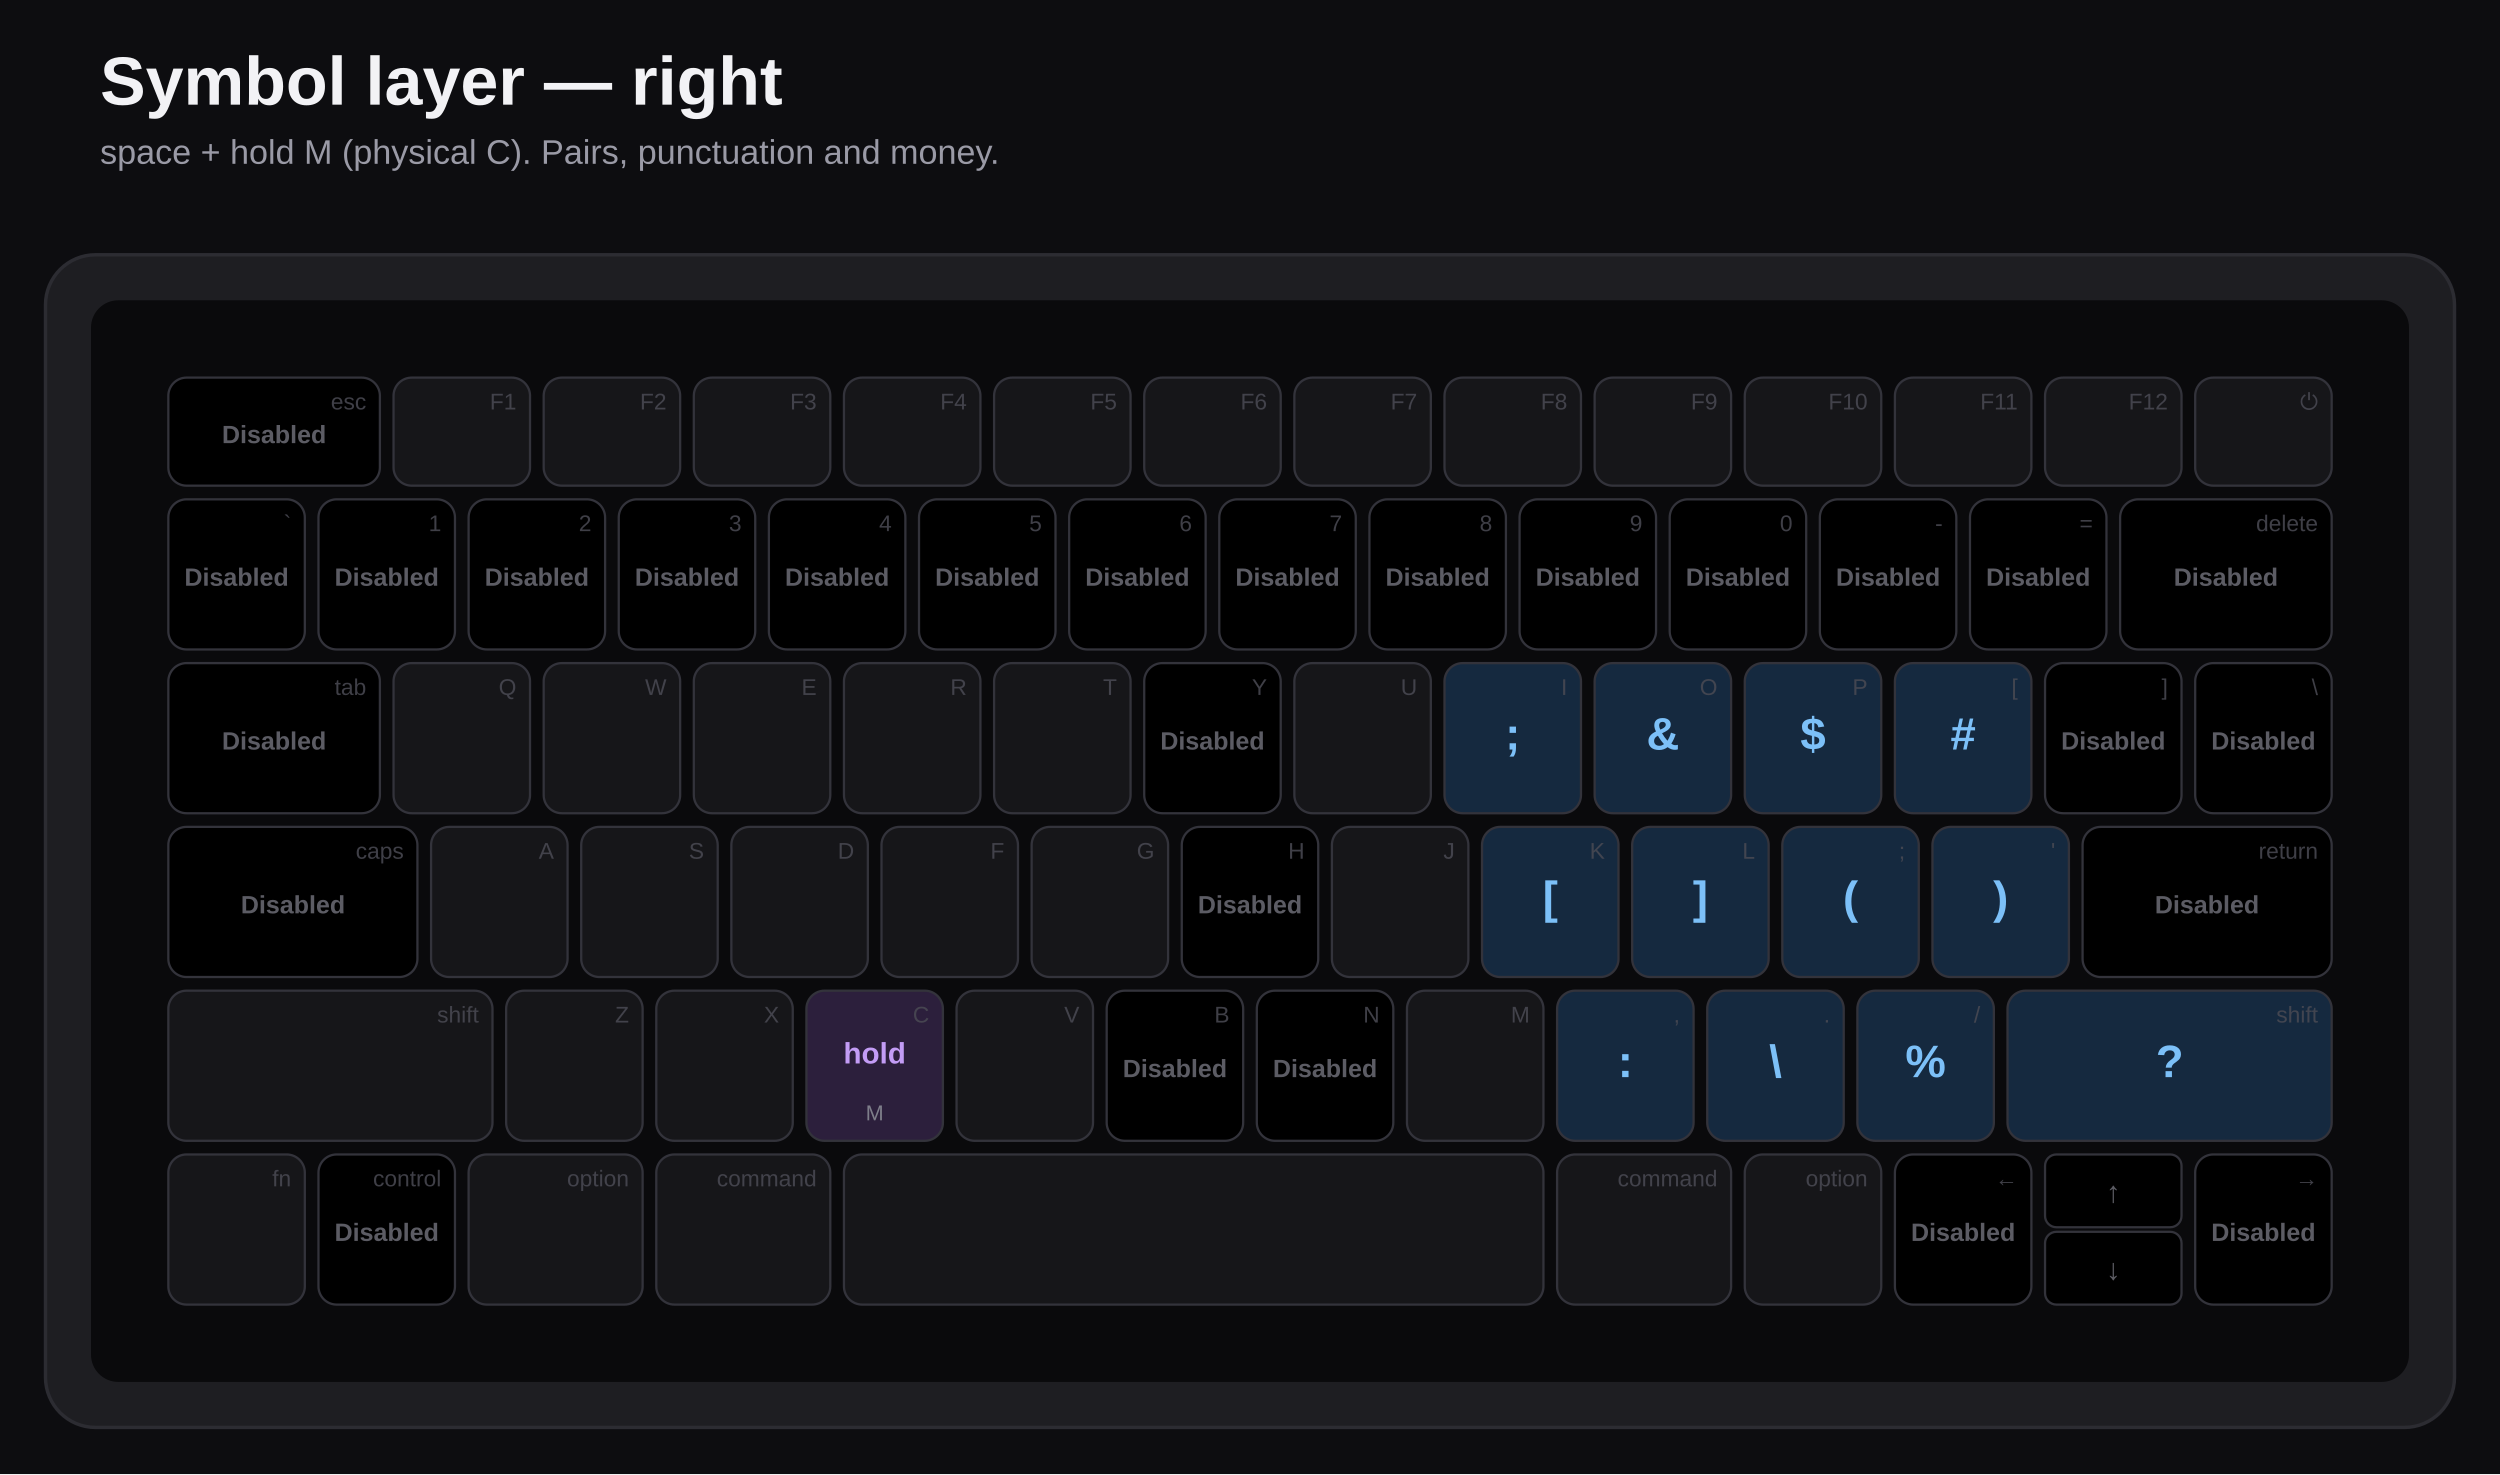
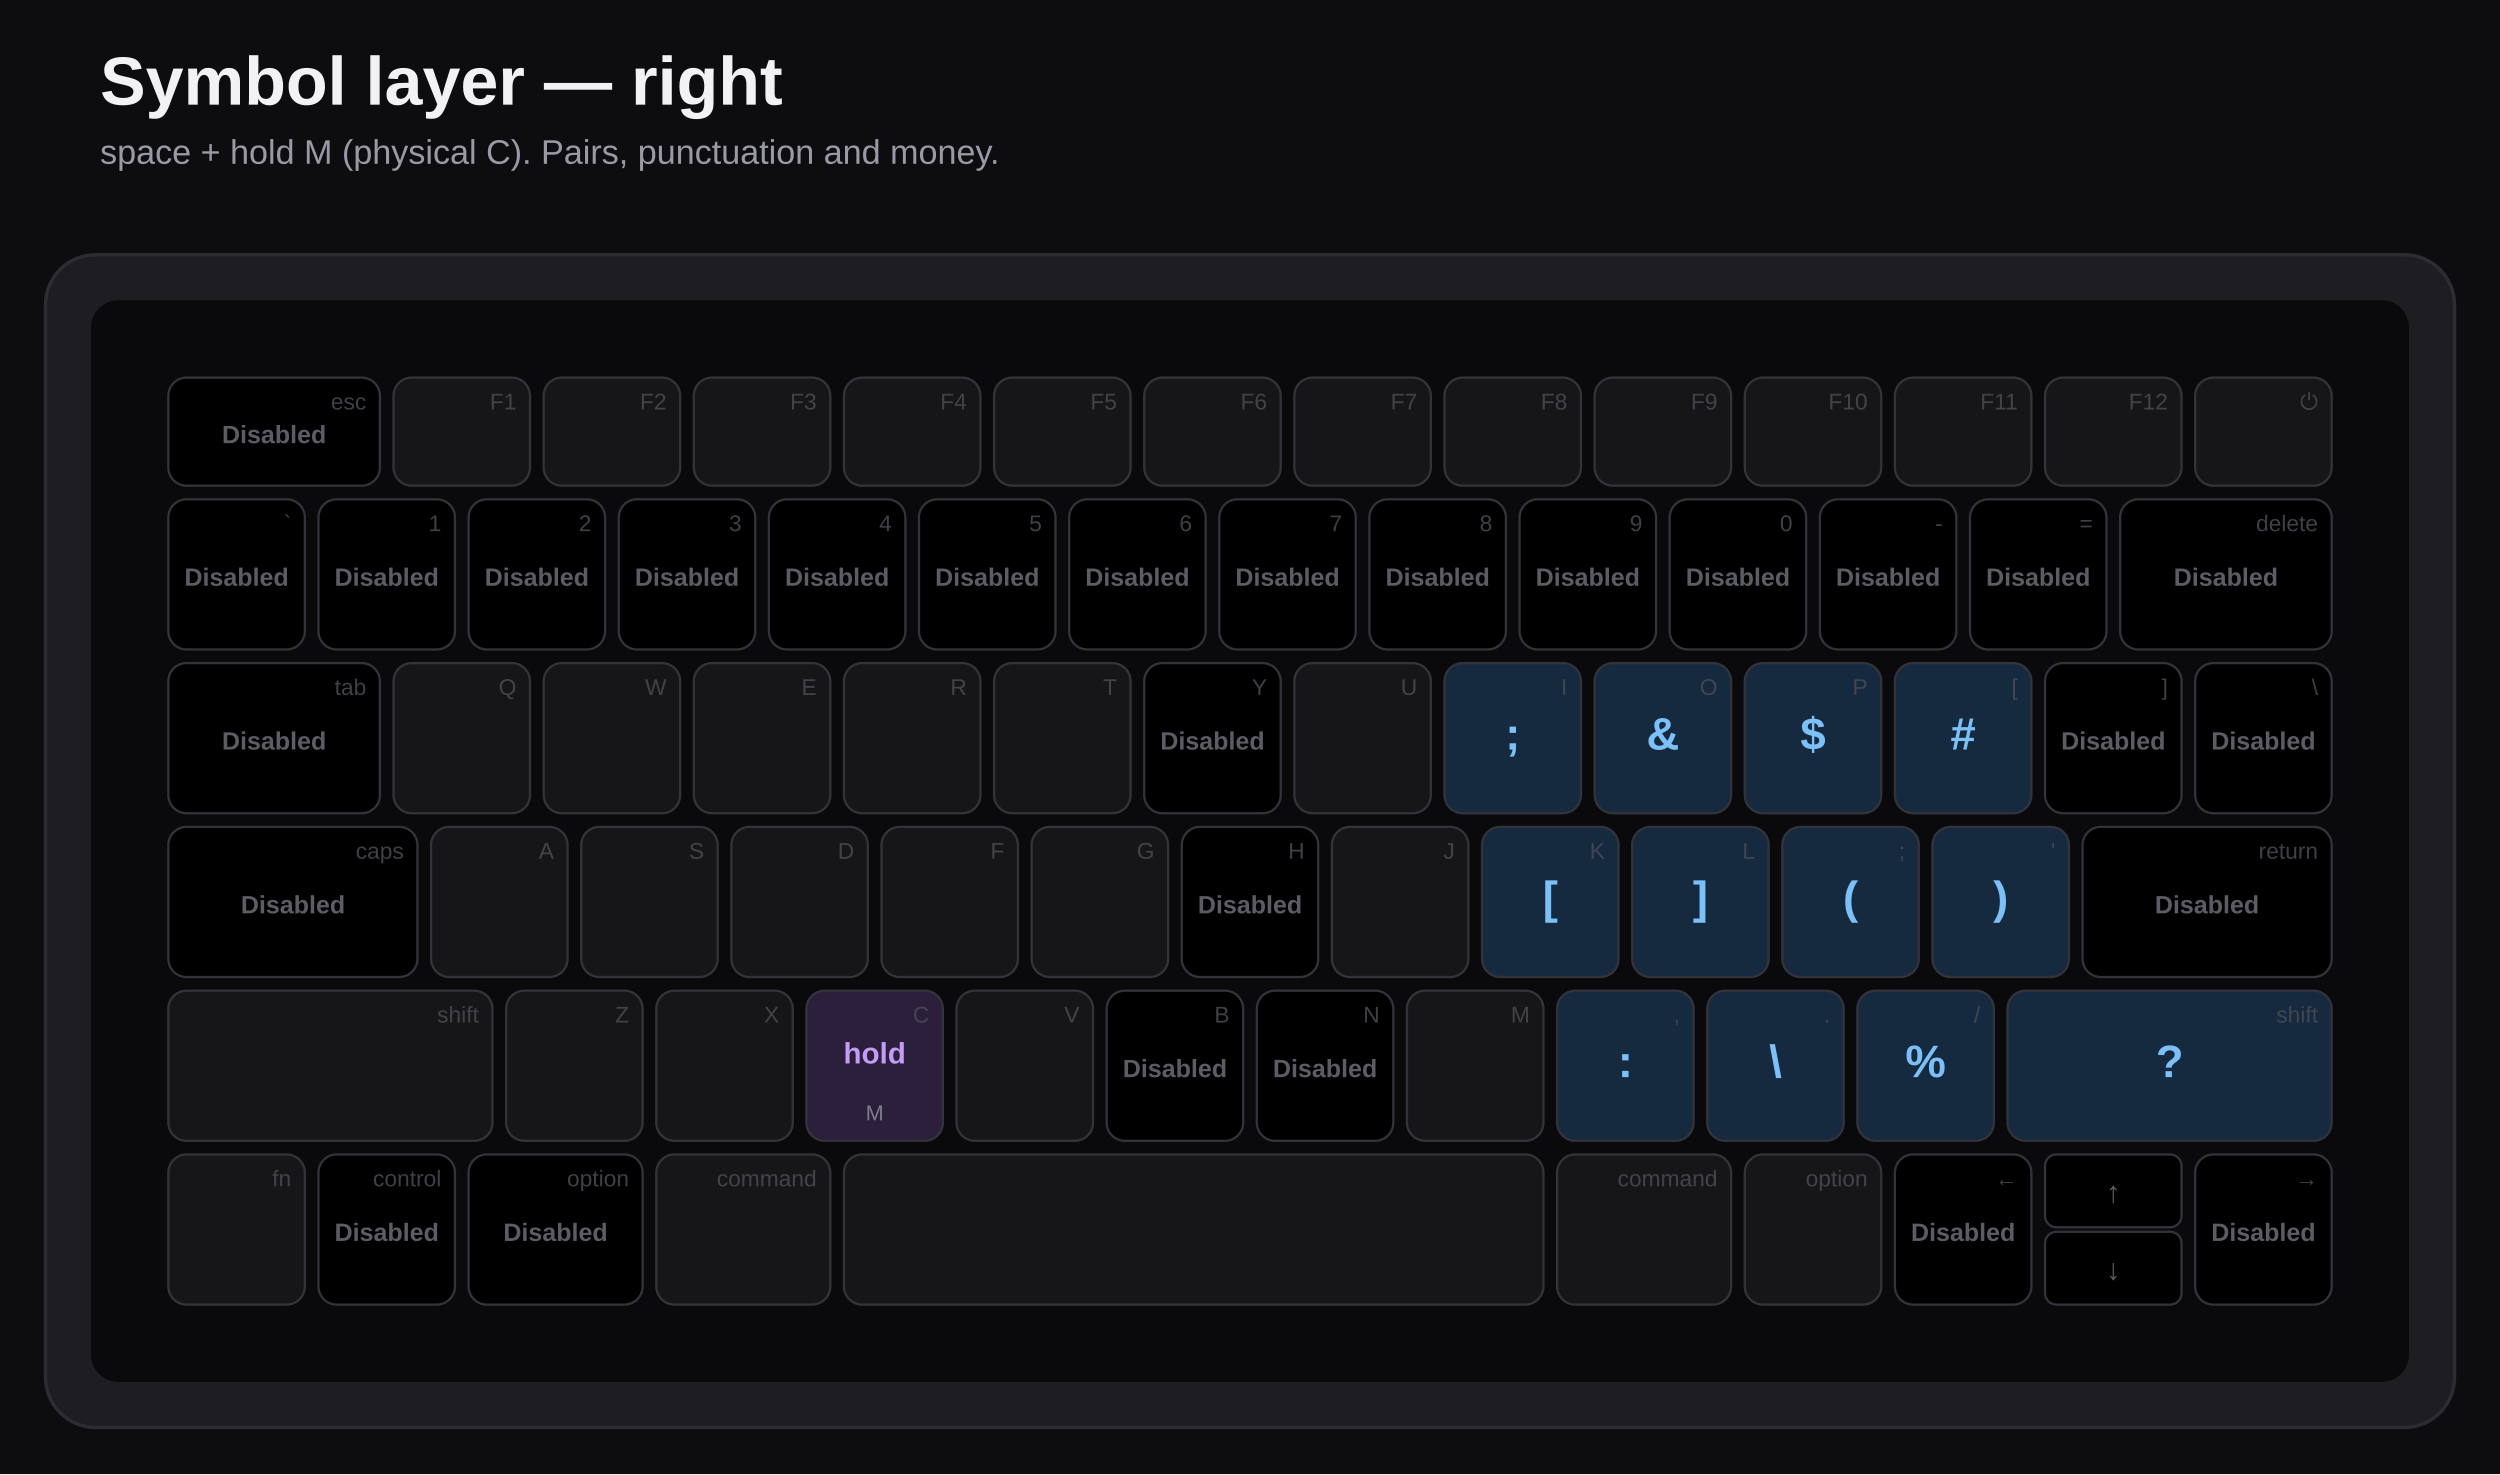
<svg xmlns="http://www.w3.org/2000/svg" width="1099" height="648" viewBox="0 0 1099 648" role="img" aria-label="Symbol layer — right layer of the splitmac">
  <rect width="1099" height="648" fill="#0d0d10" />
  <text x="44.0" y="46.0" fill="#f2f2f5" font-size="30" font-weight="700" text-anchor="start" opacity="1.0" font-family="-apple-system, BlinkMacSystemFont, 'SF Pro Text', 'Helvetica Neue', Arial, sans-serif">Symbol layer — right</text>
  <text x="44.0" y="72.0" fill="#9a9aa6" font-size="15" font-weight="400" text-anchor="start" opacity="1.0" font-family="-apple-system, BlinkMacSystemFont, 'SF Pro Text', 'Helvetica Neue', Arial, sans-serif">space + hold M (physical C). Pairs, punctuation and money.</text>
  <rect x="20.0" y="112.0" width="1059.0" height="515.5" rx="22" fill="#1e1e22" stroke="#2c2c32" stroke-width="1.5" />
  <rect x="40.0" y="132.0" width="1019.0" height="475.5" rx="12" fill="#0a0a0c" />
  <rect x="74.0" y="166.0" width="93.0" height="47.5" rx="8" fill="#000000" stroke="#33333b" stroke-width="1" />
  <text x="161.0" y="180.0" fill="#4a4a53" font-size="10" font-weight="500" text-anchor="end" opacity="0.85" font-family="-apple-system, BlinkMacSystemFont, 'SF Pro Text', 'Helvetica Neue', Arial, sans-serif">esc</text>
  <text x="120.5" y="194.8" fill="#5c5c64" font-size="11" font-weight="600" text-anchor="middle" opacity="1.0" font-family="-apple-system, BlinkMacSystemFont, 'SF Pro Text', 'Helvetica Neue', Arial, sans-serif">Disabled</text>
  <rect x="173.0" y="166.0" width="60.0" height="47.5" rx="8" fill="#161619" stroke="#33333b" stroke-width="1" />
  <text x="227.0" y="180.0" fill="#4a4a53" font-size="10" font-weight="500" text-anchor="end" opacity="0.85" font-family="-apple-system, BlinkMacSystemFont, 'SF Pro Text', 'Helvetica Neue', Arial, sans-serif">F1</text>
  <rect x="239.0" y="166.0" width="60.0" height="47.5" rx="8" fill="#161619" stroke="#33333b" stroke-width="1" />
  <text x="293.0" y="180.0" fill="#4a4a53" font-size="10" font-weight="500" text-anchor="end" opacity="0.85" font-family="-apple-system, BlinkMacSystemFont, 'SF Pro Text', 'Helvetica Neue', Arial, sans-serif">F2</text>
  <rect x="305.0" y="166.0" width="60.0" height="47.5" rx="8" fill="#161619" stroke="#33333b" stroke-width="1" />
  <text x="359.0" y="180.0" fill="#4a4a53" font-size="10" font-weight="500" text-anchor="end" opacity="0.85" font-family="-apple-system, BlinkMacSystemFont, 'SF Pro Text', 'Helvetica Neue', Arial, sans-serif">F3</text>
  <rect x="371.0" y="166.0" width="60.0" height="47.5" rx="8" fill="#161619" stroke="#33333b" stroke-width="1" />
  <text x="425.0" y="180.0" fill="#4a4a53" font-size="10" font-weight="500" text-anchor="end" opacity="0.85" font-family="-apple-system, BlinkMacSystemFont, 'SF Pro Text', 'Helvetica Neue', Arial, sans-serif">F4</text>
  <rect x="437.0" y="166.0" width="60.0" height="47.5" rx="8" fill="#161619" stroke="#33333b" stroke-width="1" />
  <text x="491.0" y="180.0" fill="#4a4a53" font-size="10" font-weight="500" text-anchor="end" opacity="0.85" font-family="-apple-system, BlinkMacSystemFont, 'SF Pro Text', 'Helvetica Neue', Arial, sans-serif">F5</text>
  <rect x="503.0" y="166.0" width="60.0" height="47.5" rx="8" fill="#161619" stroke="#33333b" stroke-width="1" />
  <text x="557.0" y="180.0" fill="#4a4a53" font-size="10" font-weight="500" text-anchor="end" opacity="0.85" font-family="-apple-system, BlinkMacSystemFont, 'SF Pro Text', 'Helvetica Neue', Arial, sans-serif">F6</text>
  <rect x="569.0" y="166.0" width="60.0" height="47.5" rx="8" fill="#161619" stroke="#33333b" stroke-width="1" />
  <text x="623.0" y="180.0" fill="#4a4a53" font-size="10" font-weight="500" text-anchor="end" opacity="0.85" font-family="-apple-system, BlinkMacSystemFont, 'SF Pro Text', 'Helvetica Neue', Arial, sans-serif">F7</text>
  <rect x="635.0" y="166.0" width="60.0" height="47.5" rx="8" fill="#161619" stroke="#33333b" stroke-width="1" />
  <text x="689.0" y="180.0" fill="#4a4a53" font-size="10" font-weight="500" text-anchor="end" opacity="0.85" font-family="-apple-system, BlinkMacSystemFont, 'SF Pro Text', 'Helvetica Neue', Arial, sans-serif">F8</text>
  <rect x="701.0" y="166.0" width="60.0" height="47.5" rx="8" fill="#161619" stroke="#33333b" stroke-width="1" />
  <text x="755.0" y="180.0" fill="#4a4a53" font-size="10" font-weight="500" text-anchor="end" opacity="0.85" font-family="-apple-system, BlinkMacSystemFont, 'SF Pro Text', 'Helvetica Neue', Arial, sans-serif">F9</text>
  <rect x="767.0" y="166.0" width="60.0" height="47.5" rx="8" fill="#161619" stroke="#33333b" stroke-width="1" />
  <text x="821.0" y="180.0" fill="#4a4a53" font-size="10" font-weight="500" text-anchor="end" opacity="0.85" font-family="-apple-system, BlinkMacSystemFont, 'SF Pro Text', 'Helvetica Neue', Arial, sans-serif">F10</text>
  <rect x="833.0" y="166.0" width="60.0" height="47.5" rx="8" fill="#161619" stroke="#33333b" stroke-width="1" />
  <text x="887.0" y="180.0" fill="#4a4a53" font-size="10" font-weight="500" text-anchor="end" opacity="0.85" font-family="-apple-system, BlinkMacSystemFont, 'SF Pro Text', 'Helvetica Neue', Arial, sans-serif">F11</text>
  <rect x="899.0" y="166.0" width="60.0" height="47.5" rx="8" fill="#161619" stroke="#33333b" stroke-width="1" />
  <text x="953.0" y="180.0" fill="#4a4a53" font-size="10" font-weight="500" text-anchor="end" opacity="0.85" font-family="-apple-system, BlinkMacSystemFont, 'SF Pro Text', 'Helvetica Neue', Arial, sans-serif">F12</text>
  <rect x="965.0" y="166.0" width="60.0" height="47.5" rx="8" fill="#161619" stroke="#33333b" stroke-width="1" />
  <text x="1019.0" y="180.0" fill="#4a4a53" font-size="10" font-weight="500" text-anchor="end" opacity="0.85" font-family="-apple-system, BlinkMacSystemFont, 'SF Pro Text', 'Helvetica Neue', Arial, sans-serif">⏻</text>
  <rect x="74.0" y="219.5" width="60.0" height="66.0" rx="8" fill="#000000" stroke="#33333b" stroke-width="1" />
  <text x="128.0" y="233.5" fill="#4a4a53" font-size="10" font-weight="500" text-anchor="end" opacity="0.85" font-family="-apple-system, BlinkMacSystemFont, 'SF Pro Text', 'Helvetica Neue', Arial, sans-serif">`</text>
  <text x="104.0" y="257.5" fill="#5c5c64" font-size="11" font-weight="600" text-anchor="middle" opacity="1.0" font-family="-apple-system, BlinkMacSystemFont, 'SF Pro Text', 'Helvetica Neue', Arial, sans-serif">Disabled</text>
  <rect x="140.0" y="219.5" width="60.0" height="66.0" rx="8" fill="#000000" stroke="#33333b" stroke-width="1" />
  <text x="194.0" y="233.5" fill="#4a4a53" font-size="10" font-weight="500" text-anchor="end" opacity="0.85" font-family="-apple-system, BlinkMacSystemFont, 'SF Pro Text', 'Helvetica Neue', Arial, sans-serif">1</text>
  <text x="170.0" y="257.5" fill="#5c5c64" font-size="11" font-weight="600" text-anchor="middle" opacity="1.0" font-family="-apple-system, BlinkMacSystemFont, 'SF Pro Text', 'Helvetica Neue', Arial, sans-serif">Disabled</text>
  <rect x="206.0" y="219.5" width="60.0" height="66.0" rx="8" fill="#000000" stroke="#33333b" stroke-width="1" />
  <text x="260.0" y="233.5" fill="#4a4a53" font-size="10" font-weight="500" text-anchor="end" opacity="0.85" font-family="-apple-system, BlinkMacSystemFont, 'SF Pro Text', 'Helvetica Neue', Arial, sans-serif">2</text>
  <text x="236.0" y="257.5" fill="#5c5c64" font-size="11" font-weight="600" text-anchor="middle" opacity="1.0" font-family="-apple-system, BlinkMacSystemFont, 'SF Pro Text', 'Helvetica Neue', Arial, sans-serif">Disabled</text>
  <rect x="272.0" y="219.5" width="60.0" height="66.0" rx="8" fill="#000000" stroke="#33333b" stroke-width="1" />
  <text x="326.0" y="233.5" fill="#4a4a53" font-size="10" font-weight="500" text-anchor="end" opacity="0.85" font-family="-apple-system, BlinkMacSystemFont, 'SF Pro Text', 'Helvetica Neue', Arial, sans-serif">3</text>
  <text x="302.0" y="257.5" fill="#5c5c64" font-size="11" font-weight="600" text-anchor="middle" opacity="1.0" font-family="-apple-system, BlinkMacSystemFont, 'SF Pro Text', 'Helvetica Neue', Arial, sans-serif">Disabled</text>
  <rect x="338.0" y="219.5" width="60.0" height="66.0" rx="8" fill="#000000" stroke="#33333b" stroke-width="1" />
  <text x="392.0" y="233.5" fill="#4a4a53" font-size="10" font-weight="500" text-anchor="end" opacity="0.85" font-family="-apple-system, BlinkMacSystemFont, 'SF Pro Text', 'Helvetica Neue', Arial, sans-serif">4</text>
  <text x="368.0" y="257.5" fill="#5c5c64" font-size="11" font-weight="600" text-anchor="middle" opacity="1.0" font-family="-apple-system, BlinkMacSystemFont, 'SF Pro Text', 'Helvetica Neue', Arial, sans-serif">Disabled</text>
  <rect x="404.0" y="219.5" width="60.0" height="66.0" rx="8" fill="#000000" stroke="#33333b" stroke-width="1" />
  <text x="458.0" y="233.5" fill="#4a4a53" font-size="10" font-weight="500" text-anchor="end" opacity="0.85" font-family="-apple-system, BlinkMacSystemFont, 'SF Pro Text', 'Helvetica Neue', Arial, sans-serif">5</text>
  <text x="434.0" y="257.5" fill="#5c5c64" font-size="11" font-weight="600" text-anchor="middle" opacity="1.0" font-family="-apple-system, BlinkMacSystemFont, 'SF Pro Text', 'Helvetica Neue', Arial, sans-serif">Disabled</text>
  <rect x="470.0" y="219.5" width="60.0" height="66.0" rx="8" fill="#000000" stroke="#33333b" stroke-width="1" />
  <text x="524.0" y="233.5" fill="#4a4a53" font-size="10" font-weight="500" text-anchor="end" opacity="0.85" font-family="-apple-system, BlinkMacSystemFont, 'SF Pro Text', 'Helvetica Neue', Arial, sans-serif">6</text>
  <text x="500.0" y="257.5" fill="#5c5c64" font-size="11" font-weight="600" text-anchor="middle" opacity="1.0" font-family="-apple-system, BlinkMacSystemFont, 'SF Pro Text', 'Helvetica Neue', Arial, sans-serif">Disabled</text>
  <rect x="536.0" y="219.5" width="60.0" height="66.0" rx="8" fill="#000000" stroke="#33333b" stroke-width="1" />
  <text x="590.0" y="233.5" fill="#4a4a53" font-size="10" font-weight="500" text-anchor="end" opacity="0.85" font-family="-apple-system, BlinkMacSystemFont, 'SF Pro Text', 'Helvetica Neue', Arial, sans-serif">7</text>
  <text x="566.0" y="257.5" fill="#5c5c64" font-size="11" font-weight="600" text-anchor="middle" opacity="1.0" font-family="-apple-system, BlinkMacSystemFont, 'SF Pro Text', 'Helvetica Neue', Arial, sans-serif">Disabled</text>
  <rect x="602.0" y="219.5" width="60.0" height="66.0" rx="8" fill="#000000" stroke="#33333b" stroke-width="1" />
  <text x="656.0" y="233.5" fill="#4a4a53" font-size="10" font-weight="500" text-anchor="end" opacity="0.85" font-family="-apple-system, BlinkMacSystemFont, 'SF Pro Text', 'Helvetica Neue', Arial, sans-serif">8</text>
  <text x="632.0" y="257.5" fill="#5c5c64" font-size="11" font-weight="600" text-anchor="middle" opacity="1.0" font-family="-apple-system, BlinkMacSystemFont, 'SF Pro Text', 'Helvetica Neue', Arial, sans-serif">Disabled</text>
  <rect x="668.0" y="219.5" width="60.0" height="66.0" rx="8" fill="#000000" stroke="#33333b" stroke-width="1" />
  <text x="722.0" y="233.5" fill="#4a4a53" font-size="10" font-weight="500" text-anchor="end" opacity="0.85" font-family="-apple-system, BlinkMacSystemFont, 'SF Pro Text', 'Helvetica Neue', Arial, sans-serif">9</text>
  <text x="698.0" y="257.5" fill="#5c5c64" font-size="11" font-weight="600" text-anchor="middle" opacity="1.0" font-family="-apple-system, BlinkMacSystemFont, 'SF Pro Text', 'Helvetica Neue', Arial, sans-serif">Disabled</text>
  <rect x="734.0" y="219.5" width="60.0" height="66.0" rx="8" fill="#000000" stroke="#33333b" stroke-width="1" />
  <text x="788.0" y="233.5" fill="#4a4a53" font-size="10" font-weight="500" text-anchor="end" opacity="0.85" font-family="-apple-system, BlinkMacSystemFont, 'SF Pro Text', 'Helvetica Neue', Arial, sans-serif">0</text>
  <text x="764.0" y="257.5" fill="#5c5c64" font-size="11" font-weight="600" text-anchor="middle" opacity="1.0" font-family="-apple-system, BlinkMacSystemFont, 'SF Pro Text', 'Helvetica Neue', Arial, sans-serif">Disabled</text>
  <rect x="800.0" y="219.5" width="60.0" height="66.0" rx="8" fill="#000000" stroke="#33333b" stroke-width="1" />
  <text x="854.0" y="233.5" fill="#4a4a53" font-size="10" font-weight="500" text-anchor="end" opacity="0.85" font-family="-apple-system, BlinkMacSystemFont, 'SF Pro Text', 'Helvetica Neue', Arial, sans-serif">-</text>
  <text x="830.0" y="257.5" fill="#5c5c64" font-size="11" font-weight="600" text-anchor="middle" opacity="1.0" font-family="-apple-system, BlinkMacSystemFont, 'SF Pro Text', 'Helvetica Neue', Arial, sans-serif">Disabled</text>
  <rect x="866.0" y="219.5" width="60.0" height="66.0" rx="8" fill="#000000" stroke="#33333b" stroke-width="1" />
  <text x="920.0" y="233.5" fill="#4a4a53" font-size="10" font-weight="500" text-anchor="end" opacity="0.85" font-family="-apple-system, BlinkMacSystemFont, 'SF Pro Text', 'Helvetica Neue', Arial, sans-serif">=</text>
  <text x="896.0" y="257.5" fill="#5c5c64" font-size="11" font-weight="600" text-anchor="middle" opacity="1.0" font-family="-apple-system, BlinkMacSystemFont, 'SF Pro Text', 'Helvetica Neue', Arial, sans-serif">Disabled</text>
  <rect x="932.0" y="219.5" width="93.0" height="66.0" rx="8" fill="#000000" stroke="#33333b" stroke-width="1" />
  <text x="1019.0" y="233.5" fill="#4a4a53" font-size="10" font-weight="500" text-anchor="end" opacity="0.85" font-family="-apple-system, BlinkMacSystemFont, 'SF Pro Text', 'Helvetica Neue', Arial, sans-serif">delete</text>
  <text x="978.5" y="257.5" fill="#5c5c64" font-size="11" font-weight="600" text-anchor="middle" opacity="1.0" font-family="-apple-system, BlinkMacSystemFont, 'SF Pro Text', 'Helvetica Neue', Arial, sans-serif">Disabled</text>
  <rect x="74.0" y="291.5" width="93.0" height="66.0" rx="8" fill="#000000" stroke="#33333b" stroke-width="1" />
  <text x="161.0" y="305.5" fill="#4a4a53" font-size="10" font-weight="500" text-anchor="end" opacity="0.85" font-family="-apple-system, BlinkMacSystemFont, 'SF Pro Text', 'Helvetica Neue', Arial, sans-serif">tab</text>
  <text x="120.5" y="329.5" fill="#5c5c64" font-size="11" font-weight="600" text-anchor="middle" opacity="1.0" font-family="-apple-system, BlinkMacSystemFont, 'SF Pro Text', 'Helvetica Neue', Arial, sans-serif">Disabled</text>
  <rect x="173.0" y="291.5" width="60.0" height="66.0" rx="8" fill="#161619" stroke="#33333b" stroke-width="1" />
  <text x="227.0" y="305.5" fill="#4a4a53" font-size="10" font-weight="500" text-anchor="end" opacity="0.85" font-family="-apple-system, BlinkMacSystemFont, 'SF Pro Text', 'Helvetica Neue', Arial, sans-serif">Q</text>
  <rect x="239.0" y="291.5" width="60.0" height="66.0" rx="8" fill="#161619" stroke="#33333b" stroke-width="1" />
  <text x="293.0" y="305.5" fill="#4a4a53" font-size="10" font-weight="500" text-anchor="end" opacity="0.85" font-family="-apple-system, BlinkMacSystemFont, 'SF Pro Text', 'Helvetica Neue', Arial, sans-serif">W</text>
  <rect x="305.0" y="291.5" width="60.0" height="66.0" rx="8" fill="#161619" stroke="#33333b" stroke-width="1" />
  <text x="359.0" y="305.5" fill="#4a4a53" font-size="10" font-weight="500" text-anchor="end" opacity="0.85" font-family="-apple-system, BlinkMacSystemFont, 'SF Pro Text', 'Helvetica Neue', Arial, sans-serif">E</text>
  <rect x="371.0" y="291.5" width="60.0" height="66.0" rx="8" fill="#161619" stroke="#33333b" stroke-width="1" />
  <text x="425.0" y="305.5" fill="#4a4a53" font-size="10" font-weight="500" text-anchor="end" opacity="0.85" font-family="-apple-system, BlinkMacSystemFont, 'SF Pro Text', 'Helvetica Neue', Arial, sans-serif">R</text>
  <rect x="437.0" y="291.5" width="60.0" height="66.0" rx="8" fill="#161619" stroke="#33333b" stroke-width="1" />
  <text x="491.0" y="305.5" fill="#4a4a53" font-size="10" font-weight="500" text-anchor="end" opacity="0.85" font-family="-apple-system, BlinkMacSystemFont, 'SF Pro Text', 'Helvetica Neue', Arial, sans-serif">T</text>
  <rect x="503.0" y="291.5" width="60.0" height="66.0" rx="8" fill="#000000" stroke="#33333b" stroke-width="1" />
  <text x="557.0" y="305.5" fill="#4a4a53" font-size="10" font-weight="500" text-anchor="end" opacity="0.85" font-family="-apple-system, BlinkMacSystemFont, 'SF Pro Text', 'Helvetica Neue', Arial, sans-serif">Y</text>
  <text x="533.0" y="329.5" fill="#5c5c64" font-size="11" font-weight="600" text-anchor="middle" opacity="1.0" font-family="-apple-system, BlinkMacSystemFont, 'SF Pro Text', 'Helvetica Neue', Arial, sans-serif">Disabled</text>
  <rect x="569.0" y="291.5" width="60.0" height="66.0" rx="8" fill="#161619" stroke="#33333b" stroke-width="1" />
  <text x="623.0" y="305.5" fill="#4a4a53" font-size="10" font-weight="500" text-anchor="end" opacity="0.85" font-family="-apple-system, BlinkMacSystemFont, 'SF Pro Text', 'Helvetica Neue', Arial, sans-serif">U</text>
  <rect x="635.0" y="291.5" width="60.0" height="66.0" rx="8" fill="#15293f" stroke="#33333b" stroke-width="1" />
  <text x="689.0" y="305.5" fill="#4a4a53" font-size="10" font-weight="500" text-anchor="end" opacity="0.85" font-family="-apple-system, BlinkMacSystemFont, 'SF Pro Text', 'Helvetica Neue', Arial, sans-serif">I</text>
  <text x="665.0" y="329.5" fill="#7cc0f8" font-size="20" font-weight="700" text-anchor="middle" opacity="1.0" font-family="-apple-system, BlinkMacSystemFont, 'SF Pro Text', 'Helvetica Neue', Arial, sans-serif">;</text>
  <rect x="701.0" y="291.5" width="60.0" height="66.0" rx="8" fill="#15293f" stroke="#33333b" stroke-width="1" />
  <text x="755.0" y="305.5" fill="#4a4a53" font-size="10" font-weight="500" text-anchor="end" opacity="0.85" font-family="-apple-system, BlinkMacSystemFont, 'SF Pro Text', 'Helvetica Neue', Arial, sans-serif">O</text>
  <text x="731.0" y="329.5" fill="#7cc0f8" font-size="20" font-weight="700" text-anchor="middle" opacity="1.0" font-family="-apple-system, BlinkMacSystemFont, 'SF Pro Text', 'Helvetica Neue', Arial, sans-serif">&amp;</text>
  <rect x="767.0" y="291.5" width="60.0" height="66.0" rx="8" fill="#15293f" stroke="#33333b" stroke-width="1" />
  <text x="821.0" y="305.5" fill="#4a4a53" font-size="10" font-weight="500" text-anchor="end" opacity="0.85" font-family="-apple-system, BlinkMacSystemFont, 'SF Pro Text', 'Helvetica Neue', Arial, sans-serif">P</text>
  <text x="797.0" y="329.5" fill="#7cc0f8" font-size="20" font-weight="700" text-anchor="middle" opacity="1.0" font-family="-apple-system, BlinkMacSystemFont, 'SF Pro Text', 'Helvetica Neue', Arial, sans-serif">$</text>
  <rect x="833.0" y="291.5" width="60.0" height="66.0" rx="8" fill="#15293f" stroke="#33333b" stroke-width="1" />
  <text x="887.0" y="305.5" fill="#4a4a53" font-size="10" font-weight="500" text-anchor="end" opacity="0.85" font-family="-apple-system, BlinkMacSystemFont, 'SF Pro Text', 'Helvetica Neue', Arial, sans-serif">[</text>
  <text x="863.0" y="329.5" fill="#7cc0f8" font-size="20" font-weight="700" text-anchor="middle" opacity="1.0" font-family="-apple-system, BlinkMacSystemFont, 'SF Pro Text', 'Helvetica Neue', Arial, sans-serif">#</text>
  <rect x="899.0" y="291.5" width="60.0" height="66.0" rx="8" fill="#000000" stroke="#33333b" stroke-width="1" />
  <text x="953.0" y="305.5" fill="#4a4a53" font-size="10" font-weight="500" text-anchor="end" opacity="0.85" font-family="-apple-system, BlinkMacSystemFont, 'SF Pro Text', 'Helvetica Neue', Arial, sans-serif">]</text>
  <text x="929.0" y="329.5" fill="#5c5c64" font-size="11" font-weight="600" text-anchor="middle" opacity="1.0" font-family="-apple-system, BlinkMacSystemFont, 'SF Pro Text', 'Helvetica Neue', Arial, sans-serif">Disabled</text>
  <rect x="965.0" y="291.5" width="60.0" height="66.0" rx="8" fill="#000000" stroke="#33333b" stroke-width="1" />
  <text x="1019.0" y="305.5" fill="#4a4a53" font-size="10" font-weight="500" text-anchor="end" opacity="0.85" font-family="-apple-system, BlinkMacSystemFont, 'SF Pro Text', 'Helvetica Neue', Arial, sans-serif">\</text>
  <text x="995.0" y="329.5" fill="#5c5c64" font-size="11" font-weight="600" text-anchor="middle" opacity="1.0" font-family="-apple-system, BlinkMacSystemFont, 'SF Pro Text', 'Helvetica Neue', Arial, sans-serif">Disabled</text>
  <rect x="74.0" y="363.5" width="109.5" height="66.0" rx="8" fill="#000000" stroke="#33333b" stroke-width="1" />
  <text x="177.5" y="377.5" fill="#4a4a53" font-size="10" font-weight="500" text-anchor="end" opacity="0.85" font-family="-apple-system, BlinkMacSystemFont, 'SF Pro Text', 'Helvetica Neue', Arial, sans-serif">caps</text>
  <text x="128.8" y="401.5" fill="#5c5c64" font-size="11" font-weight="600" text-anchor="middle" opacity="1.0" font-family="-apple-system, BlinkMacSystemFont, 'SF Pro Text', 'Helvetica Neue', Arial, sans-serif">Disabled</text>
  <rect x="189.5" y="363.5" width="60.0" height="66.0" rx="8" fill="#161619" stroke="#33333b" stroke-width="1" />
  <text x="243.5" y="377.5" fill="#4a4a53" font-size="10" font-weight="500" text-anchor="end" opacity="0.85" font-family="-apple-system, BlinkMacSystemFont, 'SF Pro Text', 'Helvetica Neue', Arial, sans-serif">A</text>
  <rect x="255.5" y="363.5" width="60.0" height="66.0" rx="8" fill="#161619" stroke="#33333b" stroke-width="1" />
  <text x="309.5" y="377.5" fill="#4a4a53" font-size="10" font-weight="500" text-anchor="end" opacity="0.85" font-family="-apple-system, BlinkMacSystemFont, 'SF Pro Text', 'Helvetica Neue', Arial, sans-serif">S</text>
  <rect x="321.5" y="363.5" width="60.0" height="66.0" rx="8" fill="#161619" stroke="#33333b" stroke-width="1" />
  <text x="375.5" y="377.5" fill="#4a4a53" font-size="10" font-weight="500" text-anchor="end" opacity="0.85" font-family="-apple-system, BlinkMacSystemFont, 'SF Pro Text', 'Helvetica Neue', Arial, sans-serif">D</text>
  <rect x="387.5" y="363.5" width="60.0" height="66.0" rx="8" fill="#161619" stroke="#33333b" stroke-width="1" />
  <text x="441.5" y="377.5" fill="#4a4a53" font-size="10" font-weight="500" text-anchor="end" opacity="0.85" font-family="-apple-system, BlinkMacSystemFont, 'SF Pro Text', 'Helvetica Neue', Arial, sans-serif">F</text>
  <rect x="453.5" y="363.5" width="60.0" height="66.0" rx="8" fill="#161619" stroke="#33333b" stroke-width="1" />
  <text x="507.5" y="377.5" fill="#4a4a53" font-size="10" font-weight="500" text-anchor="end" opacity="0.85" font-family="-apple-system, BlinkMacSystemFont, 'SF Pro Text', 'Helvetica Neue', Arial, sans-serif">G</text>
  <rect x="519.5" y="363.5" width="60.0" height="66.0" rx="8" fill="#000000" stroke="#33333b" stroke-width="1" />
  <text x="573.5" y="377.5" fill="#4a4a53" font-size="10" font-weight="500" text-anchor="end" opacity="0.85" font-family="-apple-system, BlinkMacSystemFont, 'SF Pro Text', 'Helvetica Neue', Arial, sans-serif">H</text>
  <text x="549.5" y="401.5" fill="#5c5c64" font-size="11" font-weight="600" text-anchor="middle" opacity="1.0" font-family="-apple-system, BlinkMacSystemFont, 'SF Pro Text', 'Helvetica Neue', Arial, sans-serif">Disabled</text>
  <rect x="585.5" y="363.5" width="60.0" height="66.0" rx="8" fill="#161619" stroke="#33333b" stroke-width="1" />
  <text x="639.5" y="377.5" fill="#4a4a53" font-size="10" font-weight="500" text-anchor="end" opacity="0.85" font-family="-apple-system, BlinkMacSystemFont, 'SF Pro Text', 'Helvetica Neue', Arial, sans-serif">J</text>
  <rect x="651.5" y="363.5" width="60.0" height="66.0" rx="8" fill="#15293f" stroke="#33333b" stroke-width="1" />
  <text x="705.5" y="377.5" fill="#4a4a53" font-size="10" font-weight="500" text-anchor="end" opacity="0.85" font-family="-apple-system, BlinkMacSystemFont, 'SF Pro Text', 'Helvetica Neue', Arial, sans-serif">K</text>
  <text x="681.5" y="401.5" fill="#7cc0f8" font-size="20" font-weight="700" text-anchor="middle" opacity="1.0" font-family="-apple-system, BlinkMacSystemFont, 'SF Pro Text', 'Helvetica Neue', Arial, sans-serif">[</text>
  <rect x="717.5" y="363.5" width="60.0" height="66.0" rx="8" fill="#15293f" stroke="#33333b" stroke-width="1" />
  <text x="771.5" y="377.5" fill="#4a4a53" font-size="10" font-weight="500" text-anchor="end" opacity="0.85" font-family="-apple-system, BlinkMacSystemFont, 'SF Pro Text', 'Helvetica Neue', Arial, sans-serif">L</text>
  <text x="747.5" y="401.5" fill="#7cc0f8" font-size="20" font-weight="700" text-anchor="middle" opacity="1.0" font-family="-apple-system, BlinkMacSystemFont, 'SF Pro Text', 'Helvetica Neue', Arial, sans-serif">]</text>
  <rect x="783.5" y="363.5" width="60.0" height="66.0" rx="8" fill="#15293f" stroke="#33333b" stroke-width="1" />
  <text x="837.5" y="377.5" fill="#4a4a53" font-size="10" font-weight="500" text-anchor="end" opacity="0.85" font-family="-apple-system, BlinkMacSystemFont, 'SF Pro Text', 'Helvetica Neue', Arial, sans-serif">;</text>
  <text x="813.5" y="401.5" fill="#7cc0f8" font-size="20" font-weight="700" text-anchor="middle" opacity="1.0" font-family="-apple-system, BlinkMacSystemFont, 'SF Pro Text', 'Helvetica Neue', Arial, sans-serif">(</text>
  <rect x="849.5" y="363.5" width="60.0" height="66.0" rx="8" fill="#15293f" stroke="#33333b" stroke-width="1" />
  <text x="903.5" y="377.5" fill="#4a4a53" font-size="10" font-weight="500" text-anchor="end" opacity="0.85" font-family="-apple-system, BlinkMacSystemFont, 'SF Pro Text', 'Helvetica Neue', Arial, sans-serif">'</text>
  <text x="879.5" y="401.5" fill="#7cc0f8" font-size="20" font-weight="700" text-anchor="middle" opacity="1.0" font-family="-apple-system, BlinkMacSystemFont, 'SF Pro Text', 'Helvetica Neue', Arial, sans-serif">)</text>
  <rect x="915.5" y="363.5" width="109.5" height="66.0" rx="8" fill="#000000" stroke="#33333b" stroke-width="1" />
  <text x="1019.0" y="377.5" fill="#4a4a53" font-size="10" font-weight="500" text-anchor="end" opacity="0.85" font-family="-apple-system, BlinkMacSystemFont, 'SF Pro Text', 'Helvetica Neue', Arial, sans-serif">return</text>
  <text x="970.2" y="401.5" fill="#5c5c64" font-size="11" font-weight="600" text-anchor="middle" opacity="1.0" font-family="-apple-system, BlinkMacSystemFont, 'SF Pro Text', 'Helvetica Neue', Arial, sans-serif">Disabled</text>
  <rect x="74.0" y="435.5" width="142.5" height="66.0" rx="8" fill="#161619" stroke="#33333b" stroke-width="1" />
  <text x="210.5" y="449.5" fill="#4a4a53" font-size="10" font-weight="500" text-anchor="end" opacity="0.85" font-family="-apple-system, BlinkMacSystemFont, 'SF Pro Text', 'Helvetica Neue', Arial, sans-serif">shift</text>
  <rect x="222.5" y="435.5" width="60.0" height="66.0" rx="8" fill="#161619" stroke="#33333b" stroke-width="1" />
  <text x="276.5" y="449.5" fill="#4a4a53" font-size="10" font-weight="500" text-anchor="end" opacity="0.85" font-family="-apple-system, BlinkMacSystemFont, 'SF Pro Text', 'Helvetica Neue', Arial, sans-serif">Z</text>
  <rect x="288.5" y="435.5" width="60.0" height="66.0" rx="8" fill="#161619" stroke="#33333b" stroke-width="1" />
  <text x="342.5" y="449.5" fill="#4a4a53" font-size="10" font-weight="500" text-anchor="end" opacity="0.85" font-family="-apple-system, BlinkMacSystemFont, 'SF Pro Text', 'Helvetica Neue', Arial, sans-serif">X</text>
  <rect x="354.5" y="435.5" width="60.0" height="66.0" rx="8" fill="#2c1f3c" stroke="#33333b" stroke-width="1" />
  <text x="408.5" y="449.5" fill="#4a4a53" font-size="10" font-weight="500" text-anchor="end" opacity="0.85" font-family="-apple-system, BlinkMacSystemFont, 'SF Pro Text', 'Helvetica Neue', Arial, sans-serif">C</text>
  <text x="384.5" y="467.5" fill="#c39cf5" font-size="13" font-weight="600" text-anchor="middle" opacity="1.0" font-family="-apple-system, BlinkMacSystemFont, 'SF Pro Text', 'Helvetica Neue', Arial, sans-serif">hold</text>
  <text x="384.5" y="492.5" fill="#7e7e8a" font-size="9.5" font-weight="500" text-anchor="middle" opacity="1.0" font-family="-apple-system, BlinkMacSystemFont, 'SF Pro Text', 'Helvetica Neue', Arial, sans-serif">M</text>
  <rect x="420.5" y="435.5" width="60.0" height="66.0" rx="8" fill="#161619" stroke="#33333b" stroke-width="1" />
  <text x="474.5" y="449.5" fill="#4a4a53" font-size="10" font-weight="500" text-anchor="end" opacity="0.85" font-family="-apple-system, BlinkMacSystemFont, 'SF Pro Text', 'Helvetica Neue', Arial, sans-serif">V</text>
  <rect x="486.5" y="435.5" width="60.0" height="66.0" rx="8" fill="#000000" stroke="#33333b" stroke-width="1" />
  <text x="540.5" y="449.5" fill="#4a4a53" font-size="10" font-weight="500" text-anchor="end" opacity="0.85" font-family="-apple-system, BlinkMacSystemFont, 'SF Pro Text', 'Helvetica Neue', Arial, sans-serif">B</text>
  <text x="516.5" y="473.5" fill="#5c5c64" font-size="11" font-weight="600" text-anchor="middle" opacity="1.0" font-family="-apple-system, BlinkMacSystemFont, 'SF Pro Text', 'Helvetica Neue', Arial, sans-serif">Disabled</text>
  <rect x="552.5" y="435.5" width="60.0" height="66.0" rx="8" fill="#000000" stroke="#33333b" stroke-width="1" />
  <text x="606.5" y="449.5" fill="#4a4a53" font-size="10" font-weight="500" text-anchor="end" opacity="0.85" font-family="-apple-system, BlinkMacSystemFont, 'SF Pro Text', 'Helvetica Neue', Arial, sans-serif">N</text>
  <text x="582.5" y="473.5" fill="#5c5c64" font-size="11" font-weight="600" text-anchor="middle" opacity="1.0" font-family="-apple-system, BlinkMacSystemFont, 'SF Pro Text', 'Helvetica Neue', Arial, sans-serif">Disabled</text>
  <rect x="618.5" y="435.5" width="60.0" height="66.0" rx="8" fill="#161619" stroke="#33333b" stroke-width="1" />
  <text x="672.5" y="449.5" fill="#4a4a53" font-size="10" font-weight="500" text-anchor="end" opacity="0.85" font-family="-apple-system, BlinkMacSystemFont, 'SF Pro Text', 'Helvetica Neue', Arial, sans-serif">M</text>
  <rect x="684.5" y="435.5" width="60.0" height="66.0" rx="8" fill="#15293f" stroke="#33333b" stroke-width="1" />
  <text x="738.5" y="449.5" fill="#4a4a53" font-size="10" font-weight="500" text-anchor="end" opacity="0.85" font-family="-apple-system, BlinkMacSystemFont, 'SF Pro Text', 'Helvetica Neue', Arial, sans-serif">,</text>
  <text x="714.5" y="473.5" fill="#7cc0f8" font-size="20" font-weight="700" text-anchor="middle" opacity="1.0" font-family="-apple-system, BlinkMacSystemFont, 'SF Pro Text', 'Helvetica Neue', Arial, sans-serif">:</text>
  <rect x="750.5" y="435.5" width="60.0" height="66.0" rx="8" fill="#15293f" stroke="#33333b" stroke-width="1" />
  <text x="804.5" y="449.5" fill="#4a4a53" font-size="10" font-weight="500" text-anchor="end" opacity="0.85" font-family="-apple-system, BlinkMacSystemFont, 'SF Pro Text', 'Helvetica Neue', Arial, sans-serif">.</text>
  <text x="780.5" y="473.5" fill="#7cc0f8" font-size="20" font-weight="700" text-anchor="middle" opacity="1.0" font-family="-apple-system, BlinkMacSystemFont, 'SF Pro Text', 'Helvetica Neue', Arial, sans-serif">\</text>
  <rect x="816.5" y="435.5" width="60.0" height="66.0" rx="8" fill="#15293f" stroke="#33333b" stroke-width="1" />
  <text x="870.5" y="449.5" fill="#4a4a53" font-size="10" font-weight="500" text-anchor="end" opacity="0.85" font-family="-apple-system, BlinkMacSystemFont, 'SF Pro Text', 'Helvetica Neue', Arial, sans-serif">/</text>
  <text x="846.5" y="473.5" fill="#7cc0f8" font-size="20" font-weight="700" text-anchor="middle" opacity="1.0" font-family="-apple-system, BlinkMacSystemFont, 'SF Pro Text', 'Helvetica Neue', Arial, sans-serif">%</text>
  <rect x="882.5" y="435.5" width="142.5" height="66.0" rx="8" fill="#15293f" stroke="#33333b" stroke-width="1" />
  <text x="1019.0" y="449.5" fill="#4a4a53" font-size="10" font-weight="500" text-anchor="end" opacity="0.85" font-family="-apple-system, BlinkMacSystemFont, 'SF Pro Text', 'Helvetica Neue', Arial, sans-serif">shift</text>
  <text x="953.8" y="473.5" fill="#7cc0f8" font-size="20" font-weight="700" text-anchor="middle" opacity="1.0" font-family="-apple-system, BlinkMacSystemFont, 'SF Pro Text', 'Helvetica Neue', Arial, sans-serif">?</text>
  <rect x="74.0" y="507.5" width="60.0" height="66.0" rx="8" fill="#161619" stroke="#33333b" stroke-width="1" />
  <text x="128.0" y="521.5" fill="#4a4a53" font-size="10" font-weight="500" text-anchor="end" opacity="0.85" font-family="-apple-system, BlinkMacSystemFont, 'SF Pro Text', 'Helvetica Neue', Arial, sans-serif">fn</text>
  <rect x="140.0" y="507.5" width="60.0" height="66.0" rx="8" fill="#000000" stroke="#33333b" stroke-width="1" />
  <text x="194.0" y="521.5" fill="#4a4a53" font-size="10" font-weight="500" text-anchor="end" opacity="0.85" font-family="-apple-system, BlinkMacSystemFont, 'SF Pro Text', 'Helvetica Neue', Arial, sans-serif">control</text>
  <text x="170.0" y="545.5" fill="#5c5c64" font-size="11" font-weight="600" text-anchor="middle" opacity="1.0" font-family="-apple-system, BlinkMacSystemFont, 'SF Pro Text', 'Helvetica Neue', Arial, sans-serif">Disabled</text>
-   <rect x="206.0" y="507.5" width="76.5" height="66.0" rx="8" fill="#161619" stroke="#33333b" stroke-width="1" />
+   <rect x="206.0" y="507.5" width="76.5" height="66.0" rx="8" fill="#000000" stroke="#33333b" stroke-width="1" />
  <text x="276.5" y="521.5" fill="#4a4a53" font-size="10" font-weight="500" text-anchor="end" opacity="0.85" font-family="-apple-system, BlinkMacSystemFont, 'SF Pro Text', 'Helvetica Neue', Arial, sans-serif">option</text>
+   <text x="244.2" y="545.5" fill="#5c5c64" font-size="11" font-weight="600" text-anchor="middle" opacity="1.0" font-family="-apple-system, BlinkMacSystemFont, 'SF Pro Text', 'Helvetica Neue', Arial, sans-serif">Disabled</text>
  <rect x="288.5" y="507.5" width="76.5" height="66.0" rx="8" fill="#161619" stroke="#33333b" stroke-width="1" />
  <text x="359.0" y="521.5" fill="#4a4a53" font-size="10" font-weight="500" text-anchor="end" opacity="0.85" font-family="-apple-system, BlinkMacSystemFont, 'SF Pro Text', 'Helvetica Neue', Arial, sans-serif">command</text>
  <rect x="371.0" y="507.5" width="307.5" height="66.0" rx="8" fill="#161619" stroke="#33333b" stroke-width="1" />
  <rect x="684.5" y="507.5" width="76.5" height="66.0" rx="8" fill="#161619" stroke="#33333b" stroke-width="1" />
  <text x="755.0" y="521.5" fill="#4a4a53" font-size="10" font-weight="500" text-anchor="end" opacity="0.85" font-family="-apple-system, BlinkMacSystemFont, 'SF Pro Text', 'Helvetica Neue', Arial, sans-serif">command</text>
  <rect x="767.0" y="507.5" width="60.0" height="66.0" rx="8" fill="#161619" stroke="#33333b" stroke-width="1" />
  <text x="821.0" y="521.5" fill="#4a4a53" font-size="10" font-weight="500" text-anchor="end" opacity="0.85" font-family="-apple-system, BlinkMacSystemFont, 'SF Pro Text', 'Helvetica Neue', Arial, sans-serif">option</text>
  <rect x="833.0" y="507.5" width="60.0" height="66.0" rx="8" fill="#000000" stroke="#33333b" stroke-width="1" />
  <text x="887.0" y="521.5" fill="#4a4a53" font-size="10" font-weight="500" text-anchor="end" opacity="0.85" font-family="-apple-system, BlinkMacSystemFont, 'SF Pro Text', 'Helvetica Neue', Arial, sans-serif">←</text>
  <text x="863.0" y="545.5" fill="#5c5c64" font-size="11" font-weight="600" text-anchor="middle" opacity="1.0" font-family="-apple-system, BlinkMacSystemFont, 'SF Pro Text', 'Helvetica Neue', Arial, sans-serif">Disabled</text>
  <rect x="899.0" y="507.5" width="60.0" height="32.0" rx="5" fill="#000000" stroke="#33333b" stroke-width="1" />
  <text x="929.0" y="528.5" fill="#5c5c64" font-size="13" font-weight="600" text-anchor="middle" opacity="1.0" font-family="-apple-system, BlinkMacSystemFont, 'SF Pro Text', 'Helvetica Neue', Arial, sans-serif">↑</text>
  <rect x="899.0" y="541.5" width="60.0" height="32.0" rx="5" fill="#000000" stroke="#33333b" stroke-width="1" />
  <text x="929.0" y="562.5" fill="#5c5c64" font-size="13" font-weight="600" text-anchor="middle" opacity="1.0" font-family="-apple-system, BlinkMacSystemFont, 'SF Pro Text', 'Helvetica Neue', Arial, sans-serif">↓</text>
  <rect x="965.0" y="507.5" width="60.0" height="66.0" rx="8" fill="#000000" stroke="#33333b" stroke-width="1" />
  <text x="1019.0" y="521.5" fill="#4a4a53" font-size="10" font-weight="500" text-anchor="end" opacity="0.85" font-family="-apple-system, BlinkMacSystemFont, 'SF Pro Text', 'Helvetica Neue', Arial, sans-serif">→</text>
  <text x="995.0" y="545.5" fill="#5c5c64" font-size="11" font-weight="600" text-anchor="middle" opacity="1.0" font-family="-apple-system, BlinkMacSystemFont, 'SF Pro Text', 'Helvetica Neue', Arial, sans-serif">Disabled</text>
</svg>
